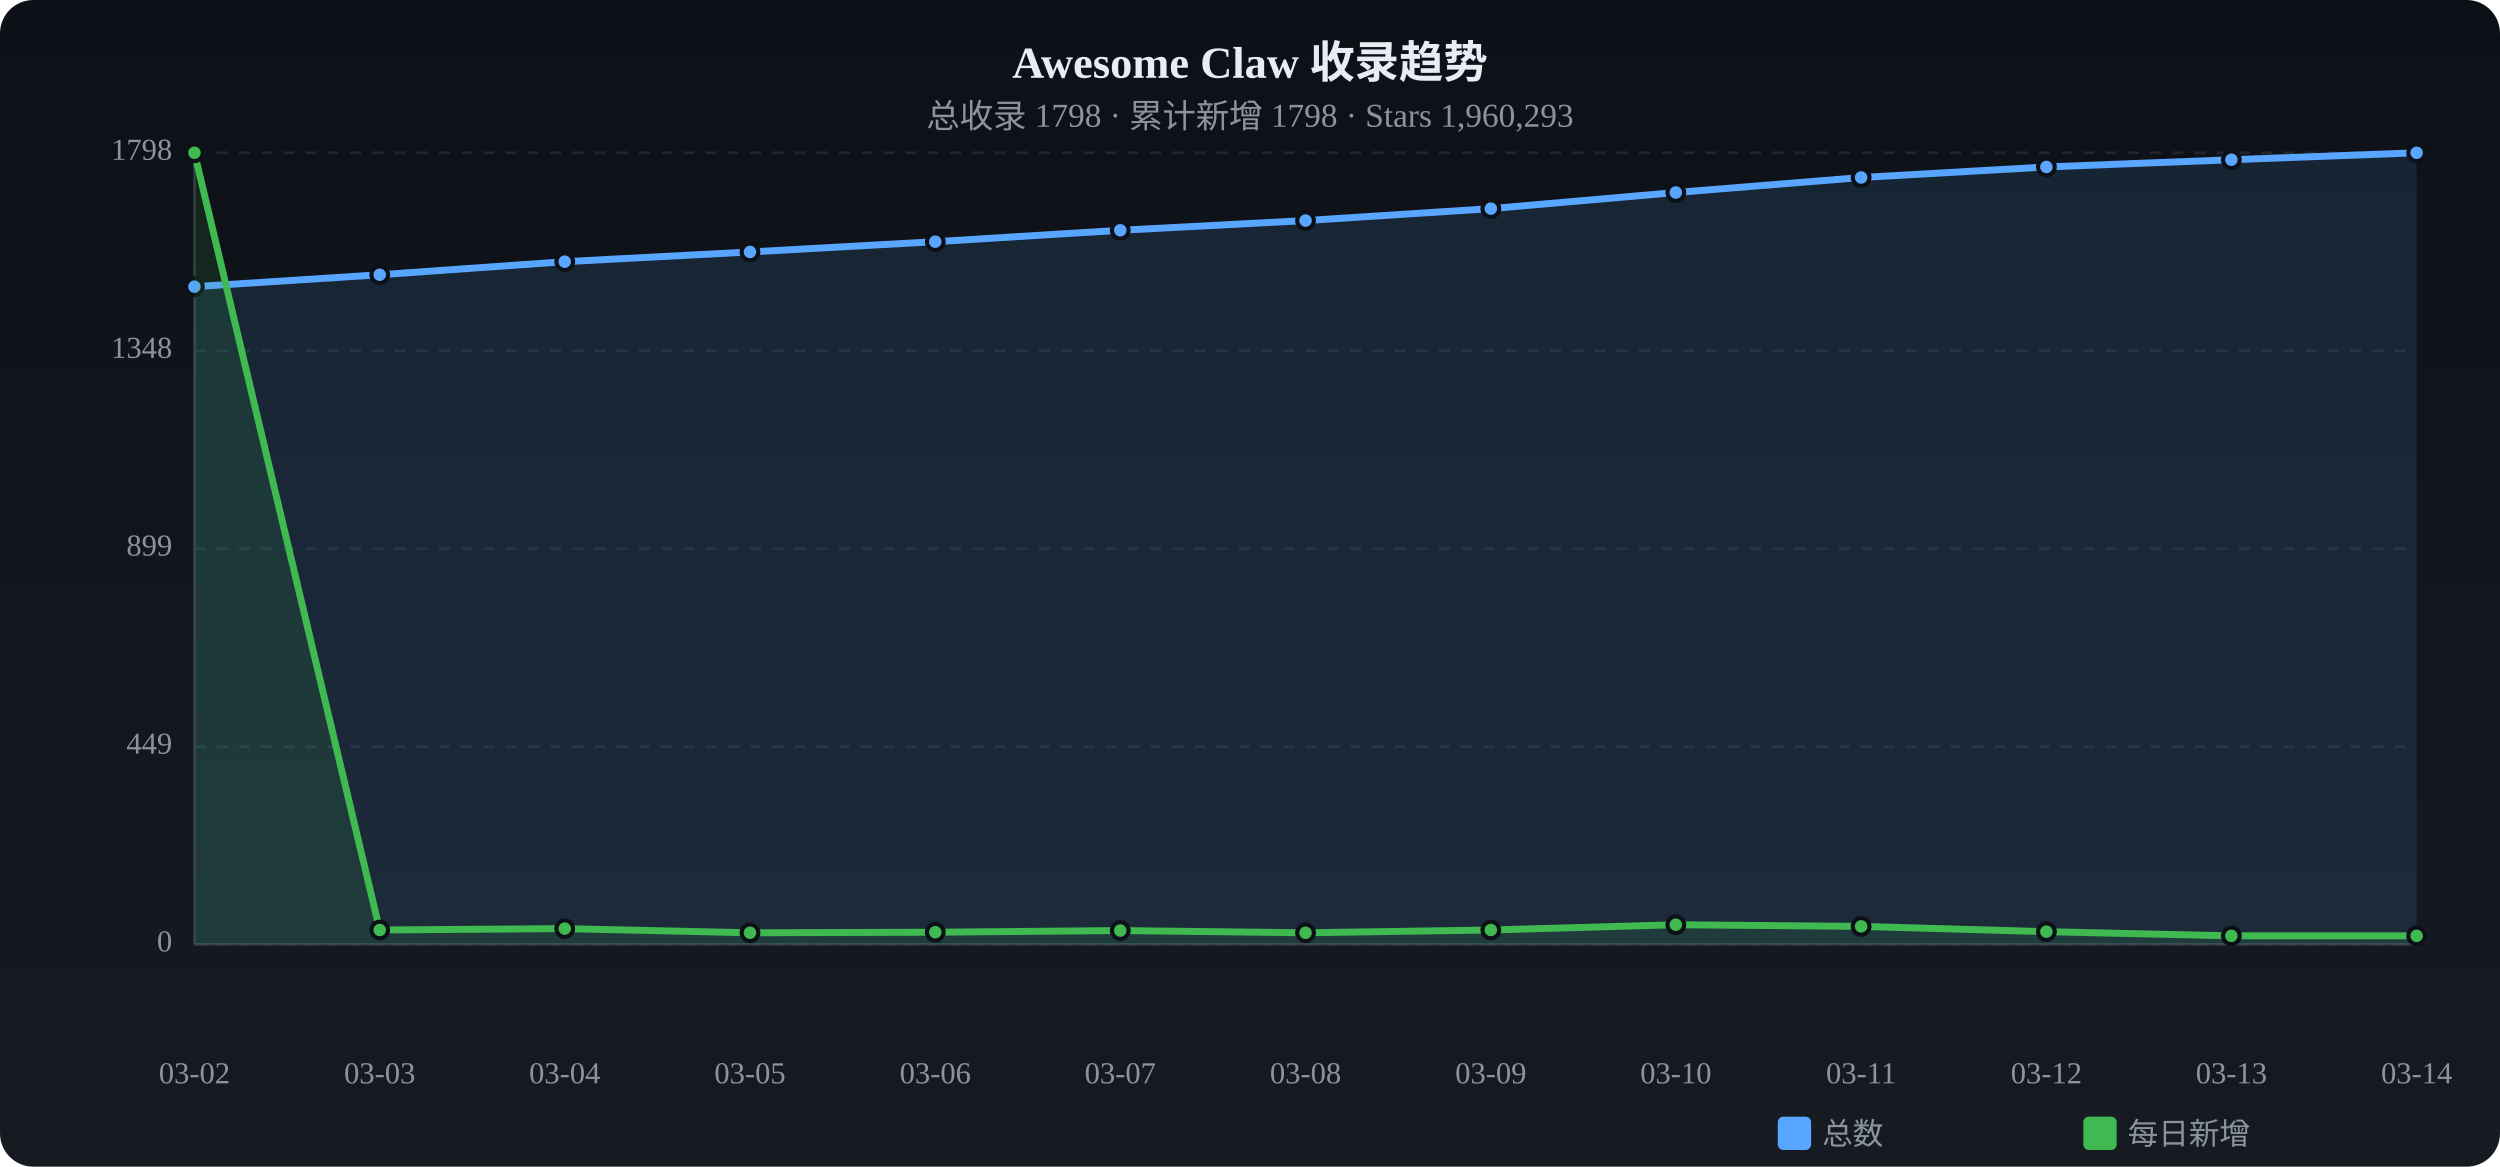
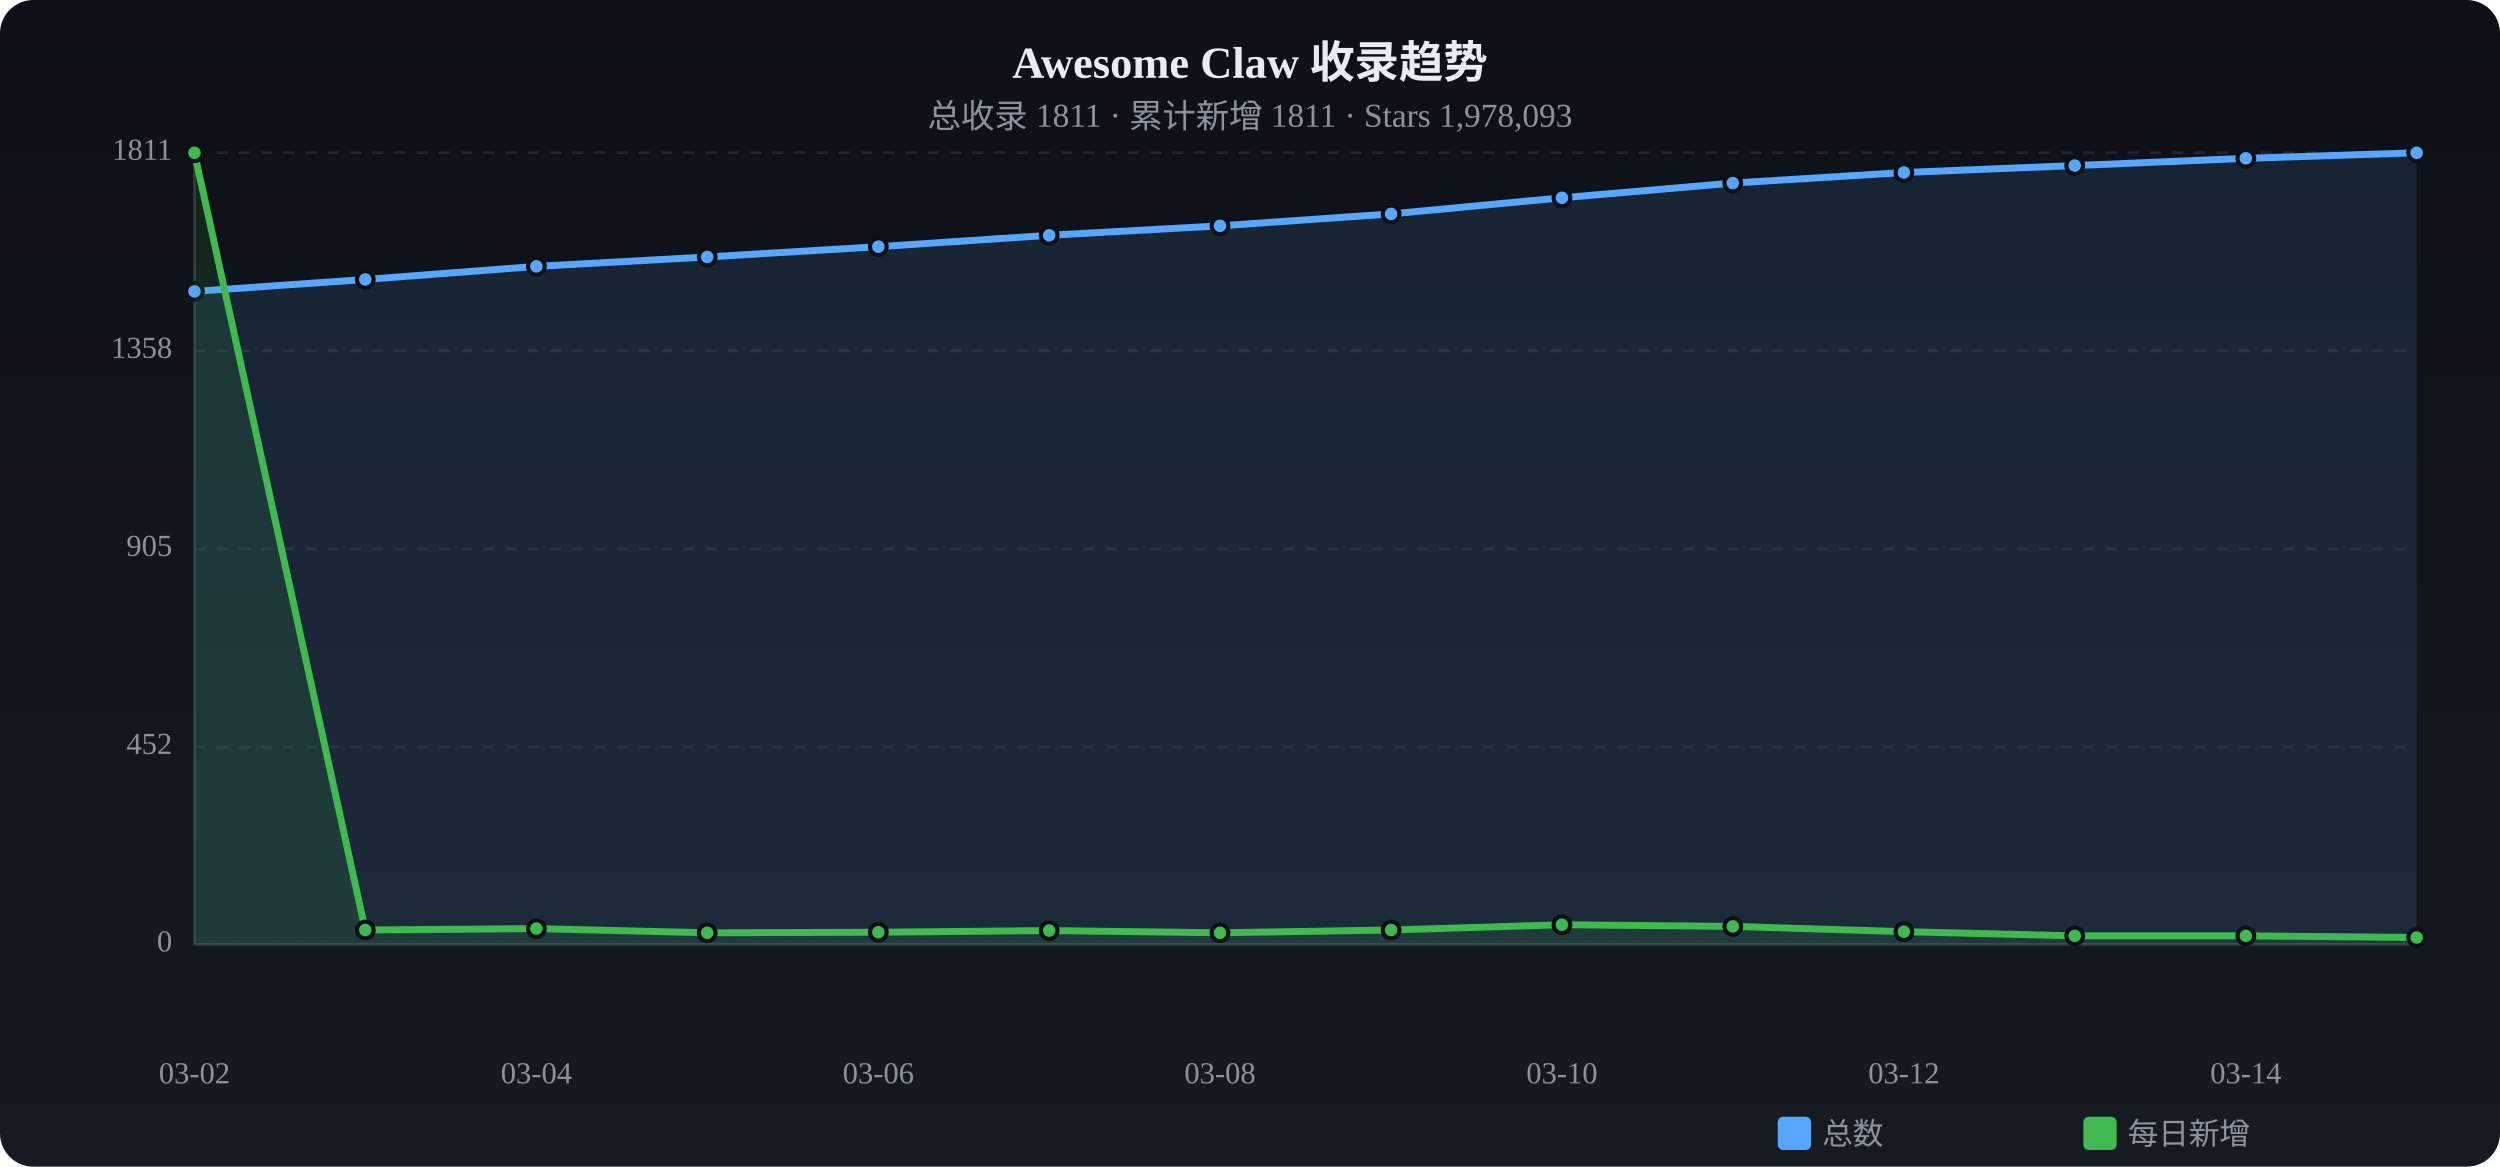
<svg xmlns="http://www.w3.org/2000/svg" viewBox="0 0 900 420" width="900" height="420">
  <defs>
    <linearGradient id="tbg" x1="0%" y1="0%" x2="0%" y2="100%">
      <stop offset="0%" stop-color="#0d1117" />
      <stop offset="100%" stop-color="#161b22" />
    </linearGradient>
  </defs>
  <rect width="900" height="420" rx="12" fill="url(#tbg)" />
  <text x="450.0" y="28" text-anchor="middle" fill="#e6edf3" font-size="16" font-weight="bold">Awesome Claw 收录趋势</text>
-   <text x="450.0" y="46" text-anchor="middle" fill="#8b949e" font-size="12">总收录 1798 · 累计新增 1798 · Stars 1,960,293</text>
+   <text x="450.0" y="46" text-anchor="middle" fill="#8b949e" font-size="12">总收录 1811 · 累计新增 1811 · Stars 1,978,093</text>
  <text x="62" y="340.0" text-anchor="end" fill="#8b949e" font-size="11" dominant-baseline="middle">0</text>
  <line x1="70" y1="340.0" x2="870" y2="340.0" stroke="#21262d" stroke-dasharray="4 4" />
-   <text x="62" y="268.8" text-anchor="end" fill="#8b949e" font-size="11" dominant-baseline="middle">449</text>
-   <line x1="70" y1="268.8" x2="870" y2="268.8" stroke="#21262d" stroke-dasharray="4 4" />
-   <text x="62" y="197.5" text-anchor="end" fill="#8b949e" font-size="11" dominant-baseline="middle">899</text>
-   <line x1="70" y1="197.5" x2="870" y2="197.5" stroke="#21262d" stroke-dasharray="4 4" />
-   <text x="62" y="126.3" text-anchor="end" fill="#8b949e" font-size="11" dominant-baseline="middle">1348</text>
+   <text x="62" y="268.9" text-anchor="end" fill="#8b949e" font-size="11" dominant-baseline="middle">452</text>
+   <line x1="70" y1="268.9" x2="870" y2="268.9" stroke="#21262d" stroke-dasharray="4 4" />
+   <text x="62" y="197.6" text-anchor="end" fill="#8b949e" font-size="11" dominant-baseline="middle">905</text>
+   <line x1="70" y1="197.6" x2="870" y2="197.6" stroke="#21262d" stroke-dasharray="4 4" />
+   <text x="62" y="126.3" text-anchor="end" fill="#8b949e" font-size="11" dominant-baseline="middle">1358</text>
  <line x1="70" y1="126.3" x2="870" y2="126.3" stroke="#21262d" stroke-dasharray="4 4" />
-   <text x="62" y="55.0" text-anchor="end" fill="#8b949e" font-size="11" dominant-baseline="middle">1798</text>
+   <text x="62" y="55.0" text-anchor="end" fill="#8b949e" font-size="11" dominant-baseline="middle">1811</text>
  <line x1="70" y1="55.0" x2="870" y2="55.0" stroke="#21262d" stroke-dasharray="4 4" />
  <line x1="70" y1="55" x2="70" y2="340" stroke="#30363d" />
  <line x1="70" y1="340" x2="870" y2="340" stroke="#30363d" />
-   <path d="M70.0,103.2 L136.7,98.9 L203.3,94.2 L270.0,90.7 L336.7,87.0 L403.3,82.9 L470.0,79.4 L536.7,75.1 L603.3,69.3 L670.0,63.9 L736.7,60.1 L803.3,57.5 L870.0,55.0 L870.0,340 L70.0,340 Z" fill="#58a6ff" opacity="0.12" />
-   <polyline points="70.0,103.2 136.7,98.9 203.3,94.2 270.0,90.7 336.7,87.0 403.3,82.9 470.0,79.4 536.7,75.1 603.3,69.3 670.0,63.9 736.7,60.1 803.3,57.5 870.0,55.0" fill="none" stroke="#58a6ff" stroke-width="2.5" stroke-linecap="round" stroke-linejoin="round" />
-   <circle cx="70.0" cy="103.2" r="3" fill="#58a6ff" stroke="#0d1117" stroke-width="1.5" />
-   <circle cx="136.7" cy="98.9" r="3" fill="#58a6ff" stroke="#0d1117" stroke-width="1.5" />
-   <circle cx="203.3" cy="94.2" r="3" fill="#58a6ff" stroke="#0d1117" stroke-width="1.5" />
-   <circle cx="270.0" cy="90.7" r="3" fill="#58a6ff" stroke="#0d1117" stroke-width="1.5" />
-   <circle cx="336.7" cy="87.0" r="3" fill="#58a6ff" stroke="#0d1117" stroke-width="1.5" />
-   <circle cx="403.3" cy="82.9" r="3" fill="#58a6ff" stroke="#0d1117" stroke-width="1.5" />
-   <circle cx="470.0" cy="79.4" r="3" fill="#58a6ff" stroke="#0d1117" stroke-width="1.5" />
-   <circle cx="536.7" cy="75.1" r="3" fill="#58a6ff" stroke="#0d1117" stroke-width="1.5" />
-   <circle cx="603.3" cy="69.3" r="3" fill="#58a6ff" stroke="#0d1117" stroke-width="1.5" />
-   <circle cx="670.0" cy="63.9" r="3" fill="#58a6ff" stroke="#0d1117" stroke-width="1.5" />
-   <circle cx="736.7" cy="60.1" r="3" fill="#58a6ff" stroke="#0d1117" stroke-width="1.5" />
-   <circle cx="803.3" cy="57.5" r="3" fill="#58a6ff" stroke="#0d1117" stroke-width="1.5" />
+   <path d="M70.0,104.9 L131.5,100.6 L193.1,95.9 L254.6,92.5 L316.2,88.8 L377.7,84.7 L439.2,81.3 L500.8,77.0 L562.3,71.2 L623.8,65.9 L685.4,62.1 L746.9,59.6 L808.5,57.0 L870.0,55.0 L870.0,340 L70.0,340 Z" fill="#58a6ff" opacity="0.12" />
+   <polyline points="70.0,104.9 131.5,100.6 193.1,95.9 254.6,92.5 316.2,88.8 377.7,84.7 439.2,81.3 500.8,77.0 562.3,71.2 623.8,65.9 685.4,62.1 746.9,59.6 808.5,57.0 870.0,55.0" fill="none" stroke="#58a6ff" stroke-width="2.5" stroke-linecap="round" stroke-linejoin="round" />
+   <circle cx="70.0" cy="104.9" r="3" fill="#58a6ff" stroke="#0d1117" stroke-width="1.5" />
+   <circle cx="131.5" cy="100.6" r="3" fill="#58a6ff" stroke="#0d1117" stroke-width="1.5" />
+   <circle cx="193.1" cy="95.9" r="3" fill="#58a6ff" stroke="#0d1117" stroke-width="1.5" />
+   <circle cx="254.6" cy="92.5" r="3" fill="#58a6ff" stroke="#0d1117" stroke-width="1.5" />
+   <circle cx="316.2" cy="88.8" r="3" fill="#58a6ff" stroke="#0d1117" stroke-width="1.5" />
+   <circle cx="377.7" cy="84.7" r="3" fill="#58a6ff" stroke="#0d1117" stroke-width="1.5" />
+   <circle cx="439.2" cy="81.3" r="3" fill="#58a6ff" stroke="#0d1117" stroke-width="1.5" />
+   <circle cx="500.8" cy="77.0" r="3" fill="#58a6ff" stroke="#0d1117" stroke-width="1.5" />
+   <circle cx="562.3" cy="71.2" r="3" fill="#58a6ff" stroke="#0d1117" stroke-width="1.5" />
+   <circle cx="623.8" cy="65.9" r="3" fill="#58a6ff" stroke="#0d1117" stroke-width="1.5" />
+   <circle cx="685.4" cy="62.1" r="3" fill="#58a6ff" stroke="#0d1117" stroke-width="1.5" />
+   <circle cx="746.9" cy="59.6" r="3" fill="#58a6ff" stroke="#0d1117" stroke-width="1.5" />
+   <circle cx="808.5" cy="57.0" r="3" fill="#58a6ff" stroke="#0d1117" stroke-width="1.5" />
  <circle cx="870.0" cy="55.0" r="3" fill="#58a6ff" stroke="#0d1117" stroke-width="1.5" />
-   <path d="M70.0,55.0 L136.7,334.8 L203.3,334.3 L270.0,335.8 L336.7,335.6 L403.3,335.0 L470.0,335.8 L536.7,334.8 L603.3,332.9 L670.0,333.5 L736.7,335.4 L803.3,336.9 L870.0,336.9 L870.0,340 L70.0,340 Z" fill="#3fb950" opacity="0.12" />
-   <polyline points="70.0,55.0 136.7,334.8 203.3,334.3 270.0,335.8 336.7,335.6 403.3,335.0 470.0,335.8 536.7,334.8 603.3,332.9 670.0,333.5 736.7,335.4 803.3,336.9 870.0,336.9" fill="none" stroke="#3fb950" stroke-width="2.5" stroke-linecap="round" stroke-linejoin="round" />
+   <path d="M70.0,55.0 L131.5,334.8 L193.1,334.3 L254.6,335.8 L316.2,335.6 L377.7,335.0 L439.2,335.8 L500.8,334.8 L562.3,332.9 L623.8,333.5 L685.4,335.4 L746.9,336.9 L808.5,336.9 L870.0,337.5 L870.0,340 L70.0,340 Z" fill="#3fb950" opacity="0.12" />
+   <polyline points="70.0,55.0 131.5,334.8 193.1,334.3 254.6,335.8 316.2,335.6 377.7,335.0 439.2,335.8 500.8,334.8 562.3,332.9 623.8,333.5 685.4,335.4 746.9,336.9 808.5,336.9 870.0,337.5" fill="none" stroke="#3fb950" stroke-width="2.5" stroke-linecap="round" stroke-linejoin="round" />
  <circle cx="70.0" cy="55.0" r="3" fill="#3fb950" stroke="#0d1117" stroke-width="1.5" />
-   <circle cx="136.7" cy="334.8" r="3" fill="#3fb950" stroke="#0d1117" stroke-width="1.5" />
-   <circle cx="203.3" cy="334.3" r="3" fill="#3fb950" stroke="#0d1117" stroke-width="1.5" />
-   <circle cx="270.0" cy="335.8" r="3" fill="#3fb950" stroke="#0d1117" stroke-width="1.5" />
-   <circle cx="336.7" cy="335.6" r="3" fill="#3fb950" stroke="#0d1117" stroke-width="1.5" />
-   <circle cx="403.3" cy="335.0" r="3" fill="#3fb950" stroke="#0d1117" stroke-width="1.5" />
-   <circle cx="470.0" cy="335.8" r="3" fill="#3fb950" stroke="#0d1117" stroke-width="1.5" />
-   <circle cx="536.7" cy="334.8" r="3" fill="#3fb950" stroke="#0d1117" stroke-width="1.5" />
-   <circle cx="603.3" cy="332.9" r="3" fill="#3fb950" stroke="#0d1117" stroke-width="1.5" />
-   <circle cx="670.0" cy="333.5" r="3" fill="#3fb950" stroke="#0d1117" stroke-width="1.5" />
-   <circle cx="736.7" cy="335.4" r="3" fill="#3fb950" stroke="#0d1117" stroke-width="1.5" />
-   <circle cx="803.3" cy="336.9" r="3" fill="#3fb950" stroke="#0d1117" stroke-width="1.5" />
-   <circle cx="870.0" cy="336.9" r="3" fill="#3fb950" stroke="#0d1117" stroke-width="1.5" />
+   <circle cx="131.5" cy="334.8" r="3" fill="#3fb950" stroke="#0d1117" stroke-width="1.5" />
+   <circle cx="193.1" cy="334.3" r="3" fill="#3fb950" stroke="#0d1117" stroke-width="1.5" />
+   <circle cx="254.6" cy="335.8" r="3" fill="#3fb950" stroke="#0d1117" stroke-width="1.5" />
+   <circle cx="316.2" cy="335.6" r="3" fill="#3fb950" stroke="#0d1117" stroke-width="1.5" />
+   <circle cx="377.7" cy="335.0" r="3" fill="#3fb950" stroke="#0d1117" stroke-width="1.5" />
+   <circle cx="439.2" cy="335.8" r="3" fill="#3fb950" stroke="#0d1117" stroke-width="1.5" />
+   <circle cx="500.8" cy="334.8" r="3" fill="#3fb950" stroke="#0d1117" stroke-width="1.5" />
+   <circle cx="562.3" cy="332.9" r="3" fill="#3fb950" stroke="#0d1117" stroke-width="1.5" />
+   <circle cx="623.8" cy="333.5" r="3" fill="#3fb950" stroke="#0d1117" stroke-width="1.5" />
+   <circle cx="685.4" cy="335.4" r="3" fill="#3fb950" stroke="#0d1117" stroke-width="1.5" />
+   <circle cx="746.9" cy="336.9" r="3" fill="#3fb950" stroke="#0d1117" stroke-width="1.5" />
+   <circle cx="808.5" cy="336.9" r="3" fill="#3fb950" stroke="#0d1117" stroke-width="1.5" />
+   <circle cx="870.0" cy="337.5" r="3" fill="#3fb950" stroke="#0d1117" stroke-width="1.5" />
  <text x="70.0" y="390" text-anchor="middle" fill="#8b949e" font-size="11">03-02</text>
-   <text x="136.7" y="390" text-anchor="middle" fill="#8b949e" font-size="11">03-03</text>
-   <text x="203.3" y="390" text-anchor="middle" fill="#8b949e" font-size="11">03-04</text>
-   <text x="270.0" y="390" text-anchor="middle" fill="#8b949e" font-size="11">03-05</text>
-   <text x="336.7" y="390" text-anchor="middle" fill="#8b949e" font-size="11">03-06</text>
-   <text x="403.3" y="390" text-anchor="middle" fill="#8b949e" font-size="11">03-07</text>
-   <text x="470.0" y="390" text-anchor="middle" fill="#8b949e" font-size="11">03-08</text>
-   <text x="536.7" y="390" text-anchor="middle" fill="#8b949e" font-size="11">03-09</text>
-   <text x="603.3" y="390" text-anchor="middle" fill="#8b949e" font-size="11">03-10</text>
-   <text x="670.0" y="390" text-anchor="middle" fill="#8b949e" font-size="11">03-11</text>
-   <text x="736.7" y="390" text-anchor="middle" fill="#8b949e" font-size="11">03-12</text>
-   <text x="803.3" y="390" text-anchor="middle" fill="#8b949e" font-size="11">03-13</text>
-   <text x="870.0" y="390" text-anchor="middle" fill="#8b949e" font-size="11">03-14</text>
+   <text x="193.1" y="390" text-anchor="middle" fill="#8b949e" font-size="11">03-04</text>
+   <text x="316.2" y="390" text-anchor="middle" fill="#8b949e" font-size="11">03-06</text>
+   <text x="439.2" y="390" text-anchor="middle" fill="#8b949e" font-size="11">03-08</text>
+   <text x="562.3" y="390" text-anchor="middle" fill="#8b949e" font-size="11">03-10</text>
+   <text x="685.4" y="390" text-anchor="middle" fill="#8b949e" font-size="11">03-12</text>
+   <text x="808.5" y="390" text-anchor="middle" fill="#8b949e" font-size="11">03-14</text>
  <rect x="640" y="402" width="12" height="12" rx="2" fill="#58a6ff" />
  <text x="656" y="412" fill="#8b949e" font-size="11">总数</text>
  <rect x="750" y="402" width="12" height="12" rx="2" fill="#3fb950" />
  <text x="766" y="412" fill="#8b949e" font-size="11">每日新增</text>
</svg>
